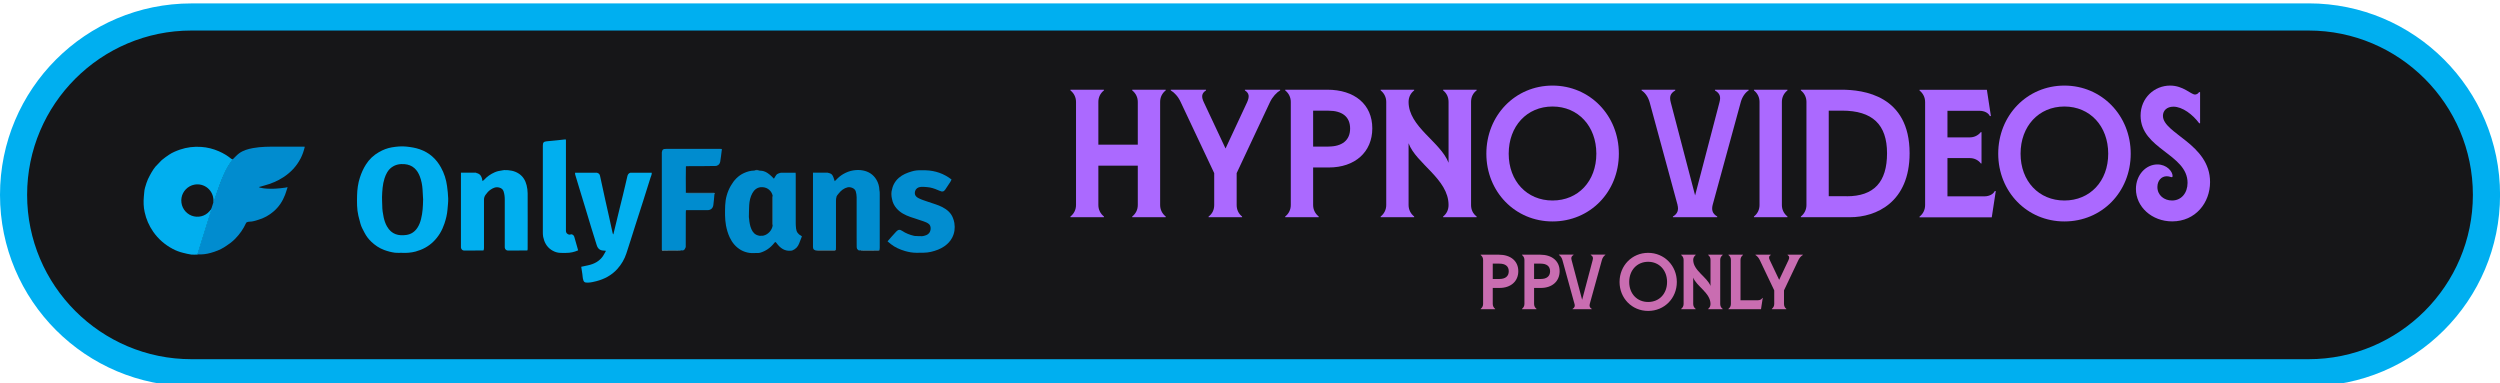
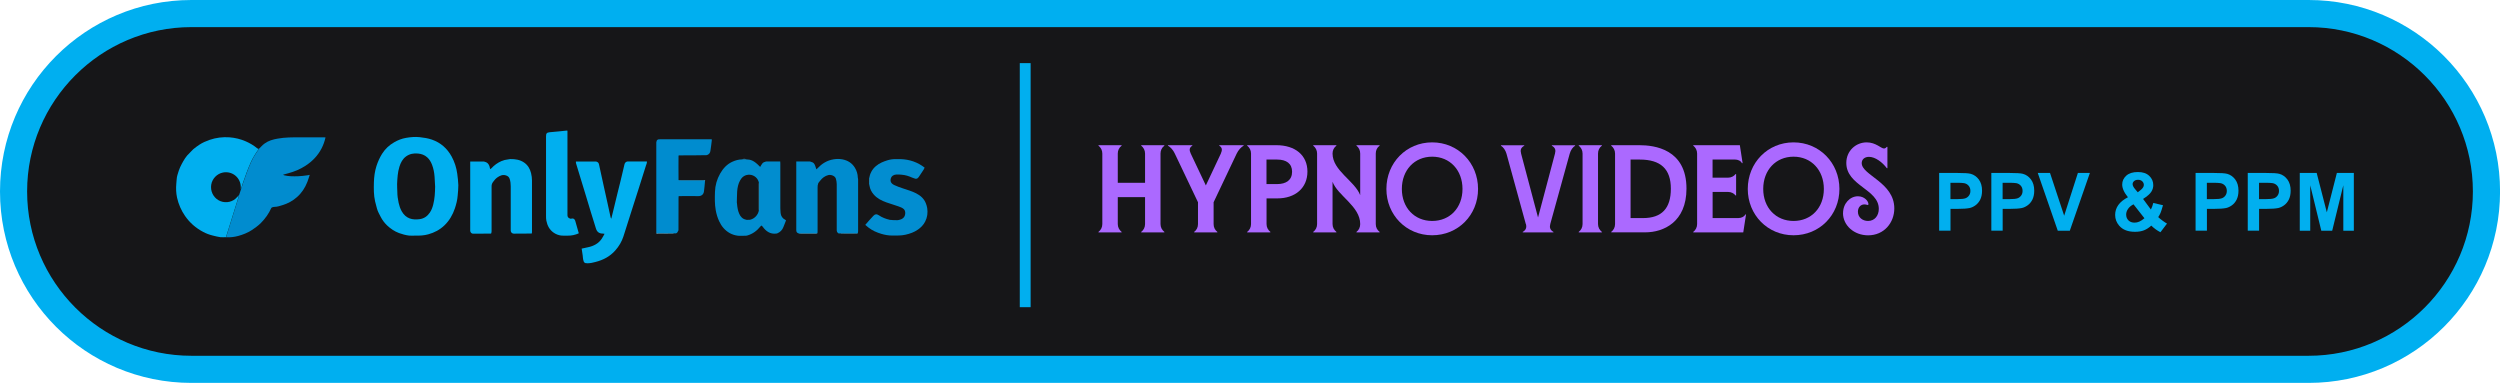
<svg xmlns="http://www.w3.org/2000/svg" id="Layer_1" viewBox="0 0 460.96 70.6">
  <defs>
-     <style>.cls-1{fill:#40b4e6;}.cls-1,.cls-2,.cls-3,.cls-4,.cls-5,.cls-6,.cls-7,.cls-8,.cls-9,.cls-10,.cls-11,.cls-12,.cls-13,.cls-14,.cls-15,.cls-16,.cls-17,.cls-18,.cls-19,.cls-20,.cls-21,.cls-22{stroke-width:0px;}.cls-2{fill:#40b9ea;}.cls-3{fill:#40a9db;}.cls-4{fill:#00aff0;}.cls-5{fill:#bfe7f8;}.cls-6{fill:#02b0ef;}.cls-7{fill:#bee2f3;}.cls-8{fill:#018ccf;}.cls-9{fill:#40c3f3;}.cls-10{fill:#28a1da;}.cls-11{fill:#ab69ff;}.cls-12{fill:#b3def2;}.cls-13{fill:#01afef;}.cls-14{fill:#018dcf;}.cls-15{fill:#5db9e3;}.cls-16{fill:#161618;}.cls-17{fill:#40bdee;}.cls-18{fill:#008ccf;}.cls-19{fill:#c96db1;}.cls-20{fill:#6bc8ee;}.cls-21{fill:#e6f7fd;}.cls-22{fill:#028dd0;}</style>
+     <style>.cls-1{fill:#40b4e6;}.cls-1,.cls-2,.cls-3,.cls-4,.cls-5,.cls-6,.cls-7,.cls-8,.cls-9,.cls-10,.cls-11,.cls-12,.cls-13,.cls-14,.cls-15,.cls-16,.cls-17,.cls-18,.cls-19,.cls-20,.cls-21{stroke-width:0px;}.cls-2{fill:#40b9ea;}.cls-3{fill:#40a9db;}.cls-4{fill:#00aff0;}.cls-22{fill:none;stroke:#01afef;stroke-miterlimit:10;stroke-width:2px;}.cls-5{fill:#bfe7f8;}.cls-6{fill:#02b0ef;}.cls-7{fill:#bee2f3;}.cls-8{fill:#018ccf;}.cls-9{fill:#40c3f3;}.cls-10{fill:#28a1da;}.cls-11{fill:#ab69ff;}.cls-12{fill:#b3def2;}.cls-13{fill:#01afef;}.cls-14{fill:#018dcf;}.cls-15{fill:#5db9e3;}.cls-16{fill:#161618;}.cls-17{fill:#40bdee;}.cls-18{fill:#008ccf;}.cls-19{fill:#6bc8ee;}.cls-20{fill:#e6f7fd;}.cls-21{fill:#028dd0;}</style>
  </defs>
-   <path class="cls-16" d="m35.3,68.72c-18.08,0-32.8-14.71-32.8-32.8S17.21,3.13,35.3,3.13h390.37c18.08,0,32.8,14.71,32.8,32.8s-14.71,32.8-32.8,32.8H35.3Z" />
-   <path class="cls-4" d="m425.66,5.63c16.71,0,30.3,13.59,30.3,30.3s-13.59,30.3-30.3,30.3H35.3c-16.71,0-30.3-13.59-30.3-30.3S18.59,5.63,35.3,5.63h390.37m0-5H35.3C15.8.63,0,16.43,0,35.93H0C0,55.42,15.8,71.22,35.3,71.22h390.37c19.49,0,35.3-15.8,35.3-35.3h0c0-19.49-15.8-35.3-35.3-35.3h0Z" />
-   <path class="cls-11" d="m208.76,39.92c.64-.5,1.03-1.24,1.03-2.12v-7.25h-7.27v7.25c0,.87.39,1.61,1.03,2.12v.13h-6.18v-.13c.64-.5,1.03-1.24,1.03-2.12v-19.01c0-.87-.39-1.61-1.03-2.12v-.13h6.18v.13c-.64.5-1.03,1.24-1.03,2.12v7.89h7.27v-7.89c0-.87-.39-1.61-1.03-2.12v-.13h6.18v.13c-.64.5-1.03,1.24-1.03,2.12v19.01c0,.87.39,1.61,1.03,2.12v.13h-6.18v-.13Z" />
-   <path class="cls-11" d="m222.85,39.92c.68-.5,1.03-1.24,1.03-2.12v-5.88l-6.18-13.1c-.45-1.01-1.19-1.78-1.83-2.15v-.13h6.5v.13c-.84.54-.87,1.18-.42,2.15l4.02,8.56,3.99-8.56c.42-.97.42-1.61-.42-2.15v-.13h6.5v.13c-.64.37-1.38,1.14-1.87,2.15l-6.15,13.1v5.88c0,.87.35,1.61,1,2.12v.13h-6.18v-.13Z" />
-   <path class="cls-11" d="m243.15,39.92v.13h-6.18v-.13c.64-.5,1.03-1.24,1.03-2.12v-19.01c0-.87-.39-1.61-1.03-2.12v-.13h7.76c5.05,0,8.3,2.72,8.3,7.12s-3.22,7.22-8.01,7.22h-2.9v6.92c0,.87.39,1.61,1.03,2.12Zm1.8-12.9c2.45,0,3.99-1.11,3.99-3.32s-1.51-3.29-3.99-3.29h-2.83v6.62h2.83Z" />
-   <path class="cls-11" d="m254.57,39.92c.64-.5,1.03-1.24,1.03-2.12v-19.01c0-.87-.39-1.61-1.03-2.12v-.13h6.18v.13c-.64.5-1.03,1.24-1.03,2.12,0,4.6,5.89,7.36,7.37,11.22v-11.22c0-.87-.35-1.61-1-2.12v-.13h6.18v.13c-.68.5-1.03,1.24-1.03,2.12v19.01c0,.87.35,1.61,1.03,2.12v.13h-6.18v-.13c.64-.5,1-1.24,1-2.12,0-4.8-5.99-7.62-7.37-11.39v11.39c0,.87.39,1.61,1.03,2.12v.13h-6.18v-.13Z" />
-   <path class="cls-11" d="m274.06,28.34c0-7.05,5.31-12.56,12.2-12.56s12.23,5.51,12.23,12.56-5.31,12.49-12.23,12.49-12.2-5.51-12.2-12.49Zm12.2,8.63c4.73,0,8.08-3.56,8.08-8.63s-3.35-8.7-8.08-8.7-8.08,3.63-8.08,8.7,3.38,8.63,8.08,8.63Z" />
-   <path class="cls-11" d="m309.31,37.77l-5.15-18.94c-.29-1.01-.87-1.78-1.48-2.15v-.13h6.21v.13c-.93.54-1.09,1.18-.84,2.15l4.5,17.2,4.5-17.2c.26-.97.1-1.61-.84-2.15v-.13h6.21v.13c-.61.37-1.19,1.18-1.45,2.15l-5.18,18.94c-.22.87-.1,1.61.84,2.15v.13h-8.17v-.13c.87-.5,1.09-1.21.84-2.15Z" />
-   <path class="cls-11" d="m323.4,39.92c.64-.5,1.03-1.24,1.03-2.12v-19.01c0-.87-.39-1.61-1.03-2.12v-.13h6.18v.13c-.64.5-1.03,1.24-1.03,2.12v19.01c0,.87.39,1.61,1.03,2.12v.13h-6.18v-.13Z" />
-   <path class="cls-11" d="m332.05,39.92c.64-.5,1.03-1.24,1.03-2.12v-19.01c0-.87-.39-1.61-1.03-2.12v-.13h7.47c4.05,0,12.58,1.04,12.58,11.72,0,9.03-6.15,11.79-10.97,11.79h-9.08v-.13Zm8.46-3.73c5.02,0,7.43-2.62,7.43-7.93s-2.7-7.86-8.3-7.86h-2.45v15.78h3.31Z" />
-   <path class="cls-11" d="m365.23,30.12c-.48-.6-1.19-.97-2.03-.97h-4.12v7.05h6.85c.84,0,1.61-.4,1.87-.97h.19l-.74,4.84h-13.32v-.13c.64-.5,1.03-1.24,1.03-2.12v-19.01c0-.87-.39-1.61-1.03-2.12v-.13h12.42l.74,4.84h-.19c-.29-.6-1.03-.97-1.93-.97h-5.89v4.9h4.12c.84,0,1.54-.37,2.03-.97h.13v5.78h-.13Z" />
-   <path class="cls-11" d="m368.44,28.34c0-7.05,5.31-12.56,12.2-12.56s12.23,5.51,12.23,12.56-5.31,12.49-12.23,12.49-12.2-5.51-12.2-12.49Zm12.2,8.63c4.73,0,8.08-3.56,8.08-8.63s-3.35-8.7-8.08-8.7-8.08,3.63-8.08,8.7,3.38,8.63,8.08,8.63Z" />
-   <path class="cls-11" d="m393.83,34.85c0-2.59,1.83-4.53,3.96-4.53,1.74,0,2.8,1.31,2.8,2.12,0,.17-.06.23-.16.23-.16,0-.45-.17-.93-.17-.97,0-1.71.81-1.71,1.98,0,1.54,1.26,2.49,2.7,2.49,1.74,0,2.86-1.41,2.86-3.26,0-5.31-8.66-6.21-8.66-12.39,0-3.29,2.57-5.54,5.44-5.54,2.45,0,3.83,1.65,4.6,1.65.23,0,.55-.13.74-.44h.19v5.74h-.16c-1.19-1.61-3.09-3.06-4.76-3.06-1.22,0-1.93.74-1.93,1.68,0,3.29,8.69,5.17,8.69,12.22,0,3.83-2.7,7.25-6.98,7.25-3.76,0-6.69-2.69-6.69-5.98Z" />
-   <path class="cls-19" d="m275.68,56.95v.06h-2.67v-.06c.28-.22.45-.53.45-.9v-8.13c0-.37-.17-.69-.45-.9v-.06h3.35c2.18,0,3.59,1.16,3.59,3.04s-1.39,3.09-3.46,3.09h-1.25v2.96c0,.37.17.69.45.9Zm.78-5.51c1.06,0,1.73-.47,1.73-1.42s-.65-1.41-1.73-1.41h-1.22v2.83h1.22Z" />
-   <path class="cls-19" d="m283.3,56.95v.06h-2.67v-.06c.28-.22.45-.53.45-.9v-8.13c0-.37-.17-.69-.45-.9v-.06h3.35c2.18,0,3.59,1.16,3.59,3.04s-1.39,3.09-3.46,3.09h-1.25v2.96c0,.37.17.69.45.9Zm.78-5.51c1.06,0,1.73-.47,1.73-1.42s-.65-1.41-1.73-1.41h-1.22v2.83h1.22Z" />
-   <path class="cls-19" d="m290.31,56.03l-2.23-8.1c-.12-.43-.38-.76-.64-.92v-.06h2.69v.06c-.4.23-.47.5-.36.92l1.95,7.35,1.95-7.35c.11-.42.04-.69-.36-.92v-.06h2.69v.06c-.26.16-.51.5-.63.92l-2.24,8.1c-.1.37-.04.69.36.92v.06h-3.53v-.06c.38-.22.47-.52.36-.92Z" />
-   <path class="cls-19" d="m298.62,51.99c0-3.02,2.3-5.37,5.27-5.37s5.29,2.35,5.29,5.37-2.3,5.34-5.29,5.34-5.27-2.35-5.27-5.34Zm5.27,3.69c2.05,0,3.49-1.52,3.49-3.69s-1.45-3.72-3.49-3.72-3.49,1.55-3.49,3.72,1.46,3.69,3.49,3.69Z" />
-   <path class="cls-19" d="m309.98,56.95c.28-.22.45-.53.45-.9v-8.13c0-.37-.17-.69-.45-.9v-.06h2.67v.06c-.28.22-.45.53-.45.9,0,1.97,2.55,3.14,3.19,4.8v-4.8c0-.37-.15-.69-.43-.9v-.06h2.67v.06c-.29.22-.45.53-.45.9v8.13c0,.37.15.69.45.9v.06h-2.67v-.06c.28-.22.43-.53.43-.9,0-2.05-2.59-3.26-3.19-4.87v4.87c0,.37.17.69.45.9v.06h-2.67v-.06Z" />
-   <path class="cls-19" d="m318.7,56.95c.28-.22.45-.53.45-.9v-8.13c0-.37-.17-.69-.45-.9v-.06h2.67v.06c-.28.22-.45.53-.45.9v7.44h3.23c.36,0,.68-.17.79-.42h.08l-.32,2.07h-6.01v-.06Z" />
-   <path class="cls-19" d="m326.69,56.95c.29-.22.45-.53.45-.9v-2.51l-2.67-5.6c-.2-.43-.52-.76-.79-.92v-.06h2.81v.06c-.36.23-.38.5-.18.92l1.74,3.66,1.73-3.66c.18-.42.18-.69-.18-.92v-.06h2.81v.06c-.28.16-.6.49-.81.92l-2.66,5.6v2.51c0,.37.15.69.43.9v.06h-2.67v-.06Z" />
-   <path class="cls-8" d="m42.92,29.37c.39-.37.74-.78,1.16-1.09.76-.56,1.66-.81,2.59-.98,1.48-.27,2.97-.26,4.47-.26,1.58,0,3.15,0,4.73,0,.1,0,.21.01.33.02-.18.76-.42,1.47-.77,2.15-.75,1.45-1.83,2.59-3.2,3.48-1.07.7-2.24,1.18-3.47,1.51-.32.09-.65.18-1.02.28.08.05.13.11.19.12.9.22,1.82.22,2.74.19.64-.02,1.28-.11,1.92-.19.12-.02.24-.05.44-.09-.17.51-.3.97-.47,1.42-.45,1.17-1.13,2.2-2.07,3.02-.85.74-1.83,1.29-2.93,1.6-.49.14-.98.32-1.51.32-.17,0-.33.04-.49.09-.07.02-.16.09-.19.16-.5,1.12-1.2,2.09-2.06,2.96-.56.56-1.19,1.01-1.85,1.43-.82.53-1.72.88-2.65,1.13-.76.21-1.55.31-2.35.27-.03-.02-.05-.05-.08-.07.5-1.6,1-3.2,1.5-4.8.32-1.03.65-2.06.97-3.1.04-.12.04-.26.06-.39h0s.06-.1.09-.16c.11-.34.22-.68.33-1.03.14-.41.27-.82.41-1.23.48-1.41.98-2.82,1.59-4.18.42-.93.95-1.79,1.56-2.61Z" />
-   <path class="cls-13" d="m42.92,29.37c-.61.82-1.14,1.67-1.56,2.61-.62,1.36-1.11,2.77-1.59,4.18-.14.41-.27.82-.41,1.23,0-.13,0-.26,0-.4,0-1.9-1.68-3.3-3.54-2.94-1.19.23-2.15,1.22-2.35,2.41-.21,1.26.37,2.48,1.45,3.11,1.07.62,2.45.5,3.38-.3.24-.21.43-.46.65-.69-.02.13-.02.26-.06.39-.32,1.03-.65,2.07-.97,3.1-.5,1.6-1,3.2-1.5,4.8,0,.02,0,.05,0,.07-.38,0-.77.04-1.15,0-.51-.07-1-.2-1.5-.32-.67-.16-1.31-.4-1.91-.72-1.45-.77-2.66-1.81-3.61-3.17-.77-1.11-1.3-2.32-1.58-3.63-.21-.93-.23-1.88-.15-2.83.02-.25.06-.51.07-.76.02-.62.24-1.2.42-1.78.15-.47.36-.91.6-1.35.42-.78.86-1.55,1.54-2.16.27-.24.47-.54.75-.76.4-.33.82-.63,1.25-.92.62-.42,1.31-.7,2.02-.95,1.28-.44,2.61-.6,3.96-.5,1.12.08,2.19.35,3.22.8.82.36,1.59.81,2.28,1.38.08.07.21.09.32.13Z" />
-   <path class="cls-13" d="m74.15,46.61c-.44,0-.88.04-1.31-.01-.69-.09-1.36-.27-2.01-.51-.9-.33-1.67-.86-2.35-1.5-.52-.49-.96-1.07-1.29-1.72-.27-.53-.58-1.05-.73-1.63-.13-.48-.27-.96-.38-1.45-.29-1.24-.27-2.5-.24-3.76.03-1.11.17-2.22.52-3.29.28-.86.64-1.67,1.12-2.42.6-.95,1.4-1.7,2.39-2.27.75-.43,1.54-.74,2.37-.88.89-.15,1.79-.24,2.71-.14.84.09,1.66.22,2.46.5,1.75.61,3.03,1.76,3.91,3.37.59,1.07.95,2.21,1.11,3.42.1.76.19,1.52.21,2.28.02.68-.08,1.37-.13,2.05-.07.88-.28,1.73-.56,2.57-.43,1.28-1.09,2.42-2.07,3.36-.92.89-2.01,1.46-3.25,1.8-.82.22-1.65.27-2.49.25Zm3.87-9.75c-.04-.65-.07-1.29-.11-1.94-.05-.82-.21-1.62-.5-2.39-.22-.57-.52-1.1-.99-1.52-.51-.46-1.13-.68-1.8-.74-.87-.08-1.69.06-2.41.59-.69.51-1.05,1.24-1.31,2.03-.36,1.12-.42,2.28-.46,3.44-.02.51.04,1.03.04,1.54,0,.74.1,1.47.26,2.2.13.58.31,1.14.61,1.67.86,1.52,2.18,1.78,3.58,1.58.87-.12,1.55-.59,2.03-1.32.33-.5.54-1.06.68-1.64.29-1.15.35-2.32.37-3.5Z" />
-   <path class="cls-14" d="m143.95,31.85h2.75c0,.14.02.28.02.42,0,2.98,0,5.96,0,8.94,0,.3.03.61.06.91.06.63.39,1.08.95,1.36.03.02.06.05.13.1-.07.18-.14.37-.22.56-.1.26-.2.51-.3.77-.23.6-.64,1.02-1.23,1.26-.07.03-.15.04-.22.05-1.19.14-2.02-.46-2.68-1.36-.22-.29-.26-.31-.47-.03-.69.86-1.55,1.48-2.62,1.78-.19.05-.39.04-.59.04-.45,0-.91.04-1.35-.02-.53-.08-1.05-.24-1.53-.51-.97-.55-1.65-1.37-2.11-2.36-.32-.69-.54-1.43-.68-2.19-.22-1.23-.19-2.46-.15-3.69.05-1.28.39-2.49,1.02-3.6.58-1.02,1.35-1.87,2.44-2.37.61-.28,1.24-.45,1.92-.46.3,0,.59,0,.89,0,.78.03,1.46.14,2.72,1.5.15-.23.27-.47.43-.69.18-.23.47-.3.73-.39.03,0,.06,0,.08,0Zm-3.66,2.66c-.74.08-1.23.5-1.57,1.12-.38.68-.53,1.43-.58,2.2-.04.72-.04,1.45-.06,2.17.01.11.03.22.04.34.06.66.16,1.31.43,1.92.26.6.67,1.04,1.34,1.18.06.01.11.03.17.04.21,0,.42-.01.63-.02.03,0,.06-.01.09-.02.83-.19,1.56-.98,1.68-1.83.02-.1.05-.2.05-.3,0-1.65,0-3.31,0-4.96,0-.1-.04-.2-.05-.3-.2-.84-.91-1.46-1.77-1.53-.13,0-.27,0-.4,0Z" />
-   <path class="cls-6" d="m116.29,31.85h3.88c.03.32-.12.59-.21.86-.45,1.46-.92,2.92-1.38,4.38-.52,1.62-1.04,3.24-1.56,4.86-.51,1.6-1,3.2-1.53,4.79-.35,1.06-.9,2-1.65,2.84-1.06,1.18-2.39,1.88-3.9,2.27-.49.12-.98.24-1.49.26-.05,0-.11,0-.16,0-.57.02-.7-.19-.82-.78-.05-.25-.05-.51-.09-.77-.06-.45-.14-.89-.21-1.37.45-.1.85-.19,1.25-.27,1.13-.24,2.1-.74,2.77-1.72.19-.29.34-.61.54-.95-.14-.02-.24-.04-.33-.04-.71,0-1.15-.3-1.37-.99-.35-1.1-.69-2.2-1.03-3.31-.37-1.23-.74-2.45-1.11-3.68-.37-1.21-.74-2.43-1.11-3.64-.24-.8-.49-1.59-.72-2.39-.03-.11-.02-.23-.03-.35,1.39,0,2.73,0,4.06,0,.03.02.06.03.09.05.28.07.4.28.46.54.33,1.48.64,2.97.97,4.45.24,1.09.49,2.17.73,3.26.21.96.42,1.92.63,2.87.01.06.06.11.12.21.13-.54.25-1.01.36-1.49.28-1.16.56-2.32.84-3.47.19-.8.4-1.59.59-2.39.16-.65.31-1.3.46-1.94.11-.47.23-.95.33-1.42.07-.33.22-.57.55-.67.03,0,.06,0,.08,0Z" />
-   <path class="cls-13" d="m87.84,31.9c.79.15,1.01.75,1.13,1.49.11-.09.2-.14.27-.21.55-.61,1.2-1.07,1.95-1.4.43-.19.88-.3,1.34-.35.14-.01.28-.06.42-.07.99-.02,1.94.12,2.78.7.74.51,1.16,1.25,1.37,2.1.12.48.19.99.19,1.48.02,3.39,0,6.78,0,10.17,0,.11-.02.21-.02.31-.02.02-.05.04-.07.06-1.18,0-2.36.02-3.53.02-.32,0-.57-.24-.6-.56-.01-.12,0-.24,0-.36,0-2.83,0-5.67,0-8.5,0-.51-.06-1.01-.22-1.5-.12-.38-.4-.58-.78-.69-.62-.18-1.15.06-1.63.39-.37.25-.66.59-.92.96-.19.27-.28.55-.28.88,0,2.97,0,5.93,0,8.9,0,.14-.04.27-.06.41-.03.02-.06.04-.08.05-1.18,0-2.36.02-3.53.02-.29,0-.54-.24-.58-.55-.01-.12,0-.24,0-.36,0-4.33,0-8.66,0-12.99,0-.14,0-.28,0-.46.95,0,1.86,0,2.77,0,.03.02.06.03.09.05Z" />
-   <path class="cls-18" d="m150.46,46.2c-.44-.14-.54-.26-.56-.67,0-.11,0-.21,0-.32,0-4.3,0-8.6,0-12.9v-.47c.92,0,1.82,0,2.71,0,.06.02.11.03.17.05.64.16.77.33,1.13,1.52.1-.1.2-.18.28-.27.38-.41.81-.77,1.3-1.05.57-.33,1.17-.56,1.82-.67.59-.09,1.17-.11,1.76,0,1.08.2,1.93.74,2.5,1.67.37.6.56,1.27.58,1.98.02.11.03.22.05.33,0,.13.01.26.01.4,0,3.31,0,6.62,0,9.93,0,.14-.03.28-.05.42-.81,0-1.61-.01-2.42-.02-.37,0-.74.02-1.11.02-.13.02-.26.08-.38-.04-.02-.02-.04-.05-.07-.07-.03-.03-.06-.06-.09-.09-.02-.02-.04-.04-.06-.07,0-.02-.02-.05-.02-.07-.02-.08-.04-.16-.05-.24,0-.66,0-1.32-.01-1.99,0-2.41,0-4.82,0-7.23,0-.36-.07-.72-.16-1.06-.18-.62-1.03-.86-1.51-.75-.68.17-1.19.57-1.62,1.11-.2.26-.46.48-.46.84-.01.03-.02.06-.03.09,0,.14-.02.29-.03.43,0,2.89,0,5.77,0,8.66,0,.15-.01.29-.02.44-1.08,0-2.16,0-3.24,0-.14,0-.28.04-.41.07Z" />
-   <path class="cls-18" d="m133.07,27.78c-.09.67-.15,1.35-.27,2.02-.06.34-.25.63-.61.75-.05.02-.1.03-.16.05-.82,0-1.63.02-2.45.03-1.01,0-2.03,0-3.04.01-.02.02-.05.05-.07.07,0,.7-.02,1.4-.02,2.1,0,.91,0,1.83.01,2.74.14.03.27.08.41.08,1.15,0,2.3,0,3.45,0,.37,0,.74,0,1.11,0,.14,0,.27,0,.3.18-.06.67-.11,1.33-.2,2-.08.58-.48.95-1.1.94-1.29-.02-2.59,0-3.88,0-.03.02-.05.04-.08.06,0,.16-.02.32-.02.48,0,2.09,0,4.18-.01,6.28-.02.03-.03.06-.05.09-.05.1-.08.21-.15.3-.14.19-.32.27-.55.2-.17-.01-.34-.03-.51-.03-1.05,0-2.1-.01-3.15-.02,0-.11,0-.21,0-.32,0-5.78,0-11.57,0-17.35,0-.12,0-.24,0-.36.02-.08.04-.16.06-.23.03-.23.2-.32.39-.38.03,0,.06,0,.09,0,.11,0,.21-.01.32-.02,3.28,0,6.57,0,9.85,0,.09,0,.19-.01.28.01.04.01.07.09.1.13-.02.06-.03.11-.05.17Z" />
-   <path class="cls-22" d="m164.4,35.24c.17-.97.58-1.8,1.34-2.46.69-.59,1.51-.92,2.36-1.17.55-.17,1.15-.24,1.74-.21.28,0,.57,0,.85,0,1.76.06,3.34.6,4.76,1.7-.07.15-.13.29-.21.42-.31.49-.63.97-.96,1.45-.07.11-.18.19-.28.28-.06.02-.11.04-.17.05-.08,0-.15,0-.23,0-.04-.01-.07-.02-.11-.04-.17-.06-.35-.11-.51-.19-.66-.29-1.32-.52-2.05-.57-.38-.03-.75-.07-1.13-.04-.54.04-.93.33-1.06.75-.18.62.04,1.05.69,1.36.55.27,1.14.45,1.72.65.88.31,1.78.54,2.61.97.86.45,1.58,1.05,1.94,1.98.12.3.22.62.27.94.15.95.04,1.86-.41,2.72-.33.64-.82,1.15-1.42,1.57-.76.53-1.61.83-2.5,1.04-.88.21-1.77.15-2.66.17-.73,0-1.44-.13-2.13-.33-.93-.28-1.82-.66-2.59-1.27-.2-.16-.4-.33-.61-.51.24-.28.46-.55.69-.8.3-.33.6-.67.91-1,.35-.37.66-.43,1.08-.14.68.46,1.44.75,2.23.93.11.03.24.02.35.02.05,0,.11.01.16.02.32,0,.63.01.95.02.08-.01.17-.02.25-.04.39-.09.77-.2,1.04-.53.37-.44.4-1.3-.02-1.66-.28-.24-.65-.39-1-.51-.81-.29-1.63-.52-2.44-.81-.96-.34-1.87-.79-2.55-1.59-.43-.5-.72-1.07-.83-1.73-.02-.14-.05-.27-.08-.41.1-.35.1-.69,0-1.04Z" />
-   <path class="cls-13" d="m104.35,25.73v.51c0,5.33,0,10.65,0,15.98,0,.11,0,.21,0,.32,0,.24.08.45.28.58.17.11.34.2.58.11.28-.1.59.12.68.43.24.83.47,1.66.71,2.5-.71.31-1.42.47-2.17.47-.45,0-.9.03-1.35-.02-.53-.06-1.02-.26-1.46-.56-.85-.58-1.27-1.41-1.47-2.39-.06-.32-.06-.62-.06-.93,0-5.29,0-10.57,0-15.86,0-.59.14-.76.74-.82.63-.07,1.25-.11,1.88-.18.48-.05.96-.1,1.44-.16.05,0,.1,0,.2.02Z" />
-   <path class="cls-1" d="m131.73,35.82c-.03-.18-.16-.18-.3-.18-.37,0-.74,0-1.11,0-1.15,0-2.3,0-3.45,0-.14,0-.27-.05-.41-.08,1.73,0,3.46,0,5.19,0,.03,0,.05.01.12.03-.01.07-.03.15-.04.23Z" />
-   <path class="cls-20" d="m150.46,46.2c.14-.02.28-.07.41-.07,1.08,0,2.16,0,3.24,0-.08.03-.16.08-.24.08-1.14,0-2.28,0-3.42,0Z" />
-   <path class="cls-20" d="m122.03,46.12c1.05,0,2.1,0,3.15.02.17,0,.34.02.51.03-.12.01-.23.04-.35.04-.99,0-1.98,0-2.96,0-.12,0-.27.08-.34-.09Z" />
-   <path class="cls-20" d="m158.64,46.16c.37,0,.74-.03,1.11-.02.81,0,1.61,0,2.42.02-.07.02-.15.06-.22.06-1.04,0-2.08,0-3.12,0-.06,0-.12-.03-.18-.05Z" />
-   <path class="cls-17" d="m164.4,35.24c.1.35.1.69,0,1.04,0-.35,0-.69,0-1.04Z" />
-   <path class="cls-1" d="m139.98,31.42c-.3,0-.59,0-.89,0,.3-.12.59-.12.89,0Z" />
-   <path class="cls-1" d="m170.68,31.41c-.28,0-.57,0-.85,0,.28,0,.57,0,.85,0Z" />
-   <path class="cls-3" d="m162.21,35.4c-.02-.11-.03-.22-.05-.33.02.11.03.22.05.33Z" />
-   <path class="cls-3" d="m122.1,27.86c-.02.08-.04.16-.06.23.02-.08.04-.16.06-.23Z" />
-   <path class="cls-12" d="m170.27,43.52c-.08.01-.17.02-.25.04.08-.01.17-.02.25-.04Z" />
-   <path class="cls-3" d="m157.96,45.58c.02.08.04.16.05.24-.02-.08-.04-.16-.05-.24Z" />
-   <path class="cls-3" d="m152.78,31.9c-.06-.02-.11-.03-.17-.05.06.02.11.03.17.05Z" />
-   <path class="cls-15" d="m173.83,35.3c.06-.02.11-.04.17-.05-.06.02-.11.04-.17.05Z" />
-   <path class="cls-10" d="m132.03,30.6c.05-.02.1-.03.16-.05-.05.02-.1.03-.16.05Z" />
-   <path class="cls-12" d="m169.07,43.53c-.05,0-.11-.01-.16-.02.05,0,.11.01.16.02Z" />
-   <path class="cls-3" d="m133.07,27.78c.02-.06.03-.11.05-.17-.02.06-.03.11-.05.17Z" />
-   <path class="cls-15" d="m173.5,35.27s.07.02.11.04c-.04-.01-.07-.02-.11-.04Z" />
-   <path class="cls-5" d="m126.47,38.82s.05-.04.08-.06c-.03.02-.05.04-.08.06Z" />
-   <path class="cls-7" d="m154.16,36.6s.02-.06.03-.09c-.01.03-.02.06-.03.09Z" />
-   <path class="cls-3" d="m143.95,31.85s-.06,0-.08,0c.03,0,.06,0,.08,0Z" />
-   <path class="cls-3" d="m126.39,45.67s.03-.06.05-.09c-.02.03-.03.06-.05.09Z" />
-   <path class="cls-9" d="m116.29,31.85s-.06,0-.08,0c.03,0,.06,0,.08,0Z" />
-   <path class="cls-3" d="m158.04,45.89s.04.05.06.07c-.02-.02-.04-.04-.06-.07Z" />
-   <path class="cls-3" d="m158.2,46.05s.04.05.07.07c-.02-.02-.04-.05-.07-.07Z" />
-   <path class="cls-17" d="m89.1,46.19s.06-.04.08-.05c-.03.02-.06.04-.08.05Z" />
-   <path class="cls-17" d="m97.21,46.19s.05-.04.07-.06c-.02.02-.05.04-.07.06Z" />
-   <path class="cls-9" d="m110.18,31.9s-.06-.03-.09-.05c.03.02.06.03.09.05Z" />
-   <path class="cls-3" d="m122.57,27.48s-.06,0-.09,0c.03,0,.06,0,.09,0Z" />
-   <path class="cls-21" d="m126.47,30.71s.05-.05.07-.07c-.02.02-.05.05-.07.07Z" />
-   <path class="cls-3" d="m36.4,46.92s0-.05,0-.07c.03.02.05.05.08.07-.03,0-.06,0-.08,0Z" />
-   <path class="cls-9" d="m87.84,31.9s-.06-.03-.09-.05c.03.02.06.03.09.05Z" />
-   <path class="cls-13" d="m38.94,38.58c.03-.05.06-.11.09-.16-.03.05-.06.11-.09.16Z" />
-   <path class="cls-2" d="m142.46,41.61c0-.09-.02-.18-.02-.27,0-1.67,0-3.35,0-5.02,0-.09.01-.18.02-.27.02.1.05.2.05.3,0,1.65,0,3.31,0,4.96,0,.1-.04.2-.05.3Z" />
-   <path class="cls-1" d="m140.7,34.51c-.13,0-.27,0-.4,0,.13,0,.27,0,.4,0Z" />
-   <path class="cls-1" d="m138.08,40c.01.11.03.22.04.34-.01-.11-.03-.22-.04-.34Z" />
-   <path class="cls-12" d="m139.89,43.43c.06.01.11.03.17.04-.06-.01-.11-.03-.17-.04Z" />
-   <path class="cls-12" d="m140.69,43.46s.06-.01.09-.02c-.03,0-.06.01-.09.02Z" />
+   <path class="cls-16" d="m35.3,68.1c-18.08,0-32.8-14.71-32.8-32.8S17.21,2.5,35.3,2.5h390.37c18.08,0,32.8,14.71,32.8,32.8s-14.71,32.8-32.8,32.8H35.3Z" />
+   <path class="cls-4" d="m425.66,5c16.71,0,30.3,13.59,30.3,30.3s-13.59,30.3-30.3,30.3H35.3c-16.71,0-30.3-13.59-30.3-30.3S18.59,5,35.3,5h390.37m0-5H35.3C15.8,0,0,15.8,0,35.3h0c0,19.49,15.8,35.3,35.3,35.3h390.37c19.49,0,35.3-15.8,35.3-35.3h0c0-19.49-15.8-35.3-35.3-35.3h0Z" />
+   <path class="cls-11" d="m210.42,42.76c.45-.34.71-.85.71-1.45v-4.96h-5.03v4.96c0,.6.27,1.1.71,1.45v.09h-4.27v-.09c.45-.34.71-.85.71-1.45v-13c0-.6-.27-1.1-.71-1.45v-.09h4.27v.09c-.45.34-.71.85-.71,1.45v5.4h5.03v-5.4c0-.6-.27-1.1-.71-1.45v-.09h4.27v.09c-.45.34-.71.85-.71,1.45v13c0,.6.27,1.1.71,1.45v.09h-4.27v-.09Z" />
+   <path class="cls-11" d="m220.18,42.76c.47-.34.71-.85.71-1.45v-4.02l-4.27-8.96c-.31-.69-.82-1.22-1.27-1.47v-.09h4.5v.09c-.58.37-.6.8-.29,1.47l2.78,5.86,2.76-5.86c.29-.67.29-1.1-.29-1.47v-.09h4.5v.09c-.45.25-.96.78-1.29,1.47l-4.25,8.96v4.02c0,.6.24,1.1.69,1.45v.09h-4.27v-.09Z" />
+   <path class="cls-11" d="m234.23,42.76v.09h-4.27v-.09c.45-.34.71-.85.71-1.45v-13c0-.6-.27-1.1-.71-1.45v-.09h5.37c3.5,0,5.74,1.86,5.74,4.87s-2.23,4.94-5.54,4.94h-2v4.73c0,.6.27,1.1.71,1.45Zm1.25-8.82c1.69,0,2.76-.76,2.76-2.27s-1.05-2.25-2.76-2.25h-1.96v4.52h1.96Z" />
+   <path class="cls-11" d="m242.14,42.76c.45-.34.71-.85.71-1.45v-13c0-.6-.27-1.1-.71-1.45v-.09h4.27v.09c-.45.34-.71.85-.71,1.45,0,3.15,4.07,5.03,5.1,7.67v-7.67c0-.6-.25-1.1-.69-1.45v-.09h4.27v.09c-.47.34-.71.85-.71,1.45v13c0,.6.25,1.1.71,1.45v.09h-4.27v-.09c.45-.34.69-.85.69-1.45,0-3.28-4.14-5.21-5.1-7.79v7.79c0,.6.27,1.1.71,1.45v.09h-4.27v-.09Z" />
+   <path class="cls-11" d="m255.63,34.84c0-4.82,3.67-8.59,8.44-8.59s8.46,3.77,8.46,8.59-3.67,8.54-8.46,8.54-8.44-3.77-8.44-8.54Zm8.44,5.9c3.27,0,5.59-2.43,5.59-5.9s-2.32-5.95-5.59-5.95-5.59,2.48-5.59,5.95,2.34,5.9,5.59,5.9Z" />
+   <path class="cls-11" d="m281.33,41.29l-3.56-12.95c-.2-.69-.6-1.22-1.02-1.47v-.09h4.3v.09c-.65.37-.76.8-.58,1.47l3.12,11.76,3.12-11.76c.18-.67.07-1.1-.58-1.47v-.09h4.3v.09c-.42.25-.82.8-1,1.47l-3.58,12.95c-.16.6-.07,1.1.58,1.47v.09h-5.66v-.09c.6-.34.76-.83.58-1.47Z" />
+   <path class="cls-11" d="m291.09,42.76c.45-.34.71-.85.71-1.45v-13c0-.6-.27-1.1-.71-1.45v-.09h4.27v.09c-.45.34-.71.85-.71,1.45v13c0,.6.27,1.1.71,1.45v.09h-4.27v-.09Z" />
+   <path class="cls-11" d="m297.08,42.76c.45-.34.71-.85.71-1.45v-13c0-.6-.27-1.1-.71-1.45v-.09h5.17c2.8,0,8.71.71,8.71,8.01,0,6.18-4.25,8.06-7.59,8.06h-6.28v-.09Zm5.86-2.55c3.47,0,5.14-1.79,5.14-5.42s-1.87-5.37-5.74-5.37h-1.69v10.79h2.29Z" />
+   <path class="cls-11" d="m320.03,36.06c-.33-.41-.82-.67-1.4-.67h-2.85v4.82h4.74c.58,0,1.11-.28,1.29-.67h.13l-.51,3.31h-9.22v-.09c.45-.34.71-.85.71-1.45v-13c0-.6-.27-1.1-.71-1.45v-.09h8.59l.51,3.31h-.13c-.2-.41-.71-.67-1.34-.67h-4.07v3.35h2.85c.58,0,1.07-.25,1.4-.67h.09v3.95h-.09Z" />
+   <path class="cls-11" d="m322.26,34.84c0-4.82,3.67-8.59,8.44-8.59s8.46,3.77,8.46,8.59-3.67,8.54-8.46,8.54-8.44-3.77-8.44-8.54Zm8.44,5.9c3.27,0,5.59-2.43,5.59-5.9s-2.32-5.95-5.59-5.95-5.59,2.48-5.59,5.95,2.34,5.9,5.59,5.9Z" />
+   <path class="cls-11" d="m339.83,39.29c0-1.77,1.27-3.1,2.74-3.1,1.2,0,1.94.9,1.94,1.45,0,.11-.04.16-.11.16-.11,0-.31-.11-.65-.11-.67,0-1.18.55-1.18,1.35,0,1.06.87,1.7,1.87,1.7,1.2,0,1.98-.96,1.98-2.23,0-3.63-5.99-4.25-5.99-8.47,0-2.25,1.78-3.79,3.76-3.79,1.69,0,2.65,1.13,3.18,1.13.16,0,.38-.09.51-.3h.13v3.93h-.11c-.82-1.1-2.14-2.09-3.29-2.09-.85,0-1.34.51-1.34,1.15,0,2.25,6.01,3.54,6.01,8.36,0,2.62-1.87,4.96-4.83,4.96-2.6,0-4.63-1.84-4.63-4.09Z" />
+   <path class="cls-8" d="m47.71,27.47c.36-.34.68-.72,1.08-1.01.71-.52,1.54-.75,2.4-.9,1.37-.25,2.76-.24,4.14-.24,1.46,0,2.92,0,4.38,0,.1,0,.19.01.31.02-.16.71-.39,1.36-.71,1.99-.69,1.35-1.7,2.4-2.96,3.22-.99.65-2.07,1.1-3.21,1.4-.3.08-.6.16-.94.26.08.05.12.1.18.11.84.21,1.69.2,2.54.18.6-.02,1.19-.1,1.78-.18.11-.01.23-.04.41-.08-.16.47-.28.9-.44,1.31-.42,1.08-1.05,2.04-1.92,2.8-.78.69-1.7,1.19-2.71,1.49-.46.13-.91.3-1.39.3-.15,0-.31.04-.46.09-.07.02-.15.08-.18.15-.46,1.03-1.11,1.93-1.91,2.74-.52.52-1.11.93-1.71,1.33-.76.49-1.59.81-2.45,1.05-.7.19-1.44.29-2.17.25-.02-.02-.05-.04-.07-.06.46-1.48.93-2.96,1.39-4.44.3-.96.6-1.91.9-2.87.04-.11.04-.24.05-.36h0s.05-.1.08-.15c.1-.32.21-.63.31-.95.13-.38.25-.76.38-1.14.45-1.31.91-2.61,1.48-3.87.39-.86.88-1.66,1.45-2.42Z" />
+   <path class="cls-13" d="m47.71,27.47c-.56.76-1.05,1.55-1.45,2.42-.57,1.26-1.03,2.56-1.48,3.87-.13.38-.25.76-.38,1.14,0-.12,0-.24,0-.37,0-1.76-1.56-3.05-3.28-2.72-1.1.21-1.99,1.13-2.17,2.23-.19,1.16.34,2.3,1.34,2.88.99.57,2.27.46,3.13-.28.22-.19.4-.43.6-.64-.02.12-.02.24-.05.36-.3.96-.6,1.91-.9,2.87-.46,1.48-.93,2.96-1.39,4.44,0,.02,0,.04,0,.06-.36,0-.72.04-1.06,0-.47-.06-.93-.19-1.39-.3-.62-.15-1.21-.37-1.77-.67-1.35-.71-2.47-1.68-3.34-2.94-.71-1.03-1.2-2.15-1.47-3.36-.19-.86-.22-1.74-.14-2.62.02-.24.05-.47.06-.71.02-.58.22-1.11.39-1.65.14-.43.34-.85.55-1.25.39-.72.8-1.44,1.43-2,.25-.22.44-.5.69-.71.37-.31.76-.59,1.15-.85.58-.38,1.22-.65,1.87-.88,1.19-.41,2.42-.56,3.67-.47,1.03.08,2.03.32,2.99.74.76.33,1.47.75,2.11,1.28.08.06.19.08.29.12Z" />
+   <path class="cls-13" d="m76.64,43.44c-.4,0-.81.04-1.21,0-.64-.08-1.26-.25-1.86-.47-.83-.31-1.55-.8-2.18-1.39-.48-.46-.89-.99-1.2-1.6-.25-.49-.53-.97-.68-1.51-.12-.45-.25-.89-.35-1.34-.26-1.15-.25-2.32-.22-3.49.03-1.03.16-2.05.48-3.05.26-.79.6-1.55,1.04-2.25.56-.88,1.3-1.58,2.21-2.1.69-.4,1.43-.69,2.2-.82.82-.14,1.66-.22,2.51-.13.78.09,1.54.2,2.28.46,1.62.57,2.8,1.63,3.62,3.12.54.99.88,2.05,1.03,3.17.09.7.18,1.41.2,2.11.01.63-.07,1.27-.12,1.9-.06.82-.26,1.6-.52,2.38-.4,1.18-1.01,2.24-1.91,3.11-.85.82-1.87,1.36-3.01,1.67-.76.21-1.53.25-2.3.23Zm3.59-9.03c-.03-.6-.07-1.2-.1-1.79-.05-.76-.19-1.5-.46-2.22-.2-.53-.48-1.02-.91-1.4-.47-.42-1.04-.63-1.67-.69-.8-.08-1.56.05-2.23.54-.64.47-.98,1.15-1.21,1.88-.33,1.04-.38,2.11-.43,3.19-.02.48.04.95.04,1.43,0,.69.09,1.37.24,2.04.12.54.29,1.06.56,1.55.79,1.41,2.02,1.65,3.32,1.47.81-.11,1.43-.55,1.88-1.22.31-.46.5-.98.63-1.52.27-1.06.32-2.15.34-3.24Z" />
+   <path class="cls-14" d="m141.31,29.77h2.55c0,.13.02.26.02.39,0,2.76,0,5.52,0,8.28,0,.28.02.56.05.84.06.58.36,1,.88,1.26.03.02.06.04.12.09-.07.17-.13.35-.2.52-.09.24-.19.47-.28.71-.21.55-.59.94-1.14,1.17-.06.03-.13.04-.2.04-1.11.13-1.87-.43-2.48-1.26-.2-.27-.24-.28-.44-.03-.64.79-1.43,1.37-2.43,1.65-.17.05-.36.04-.55.04-.42,0-.84.04-1.25-.02-.49-.07-.98-.23-1.41-.47-.9-.51-1.53-1.27-1.95-2.19-.3-.64-.5-1.32-.63-2.03-.2-1.14-.18-2.27-.14-3.41.04-1.19.36-2.3.95-3.34.54-.95,1.25-1.73,2.26-2.19.57-.26,1.15-.42,1.78-.43.27,0,.55,0,.82,0,.72.03,1.35.13,2.52,1.39.13-.22.25-.44.4-.64.17-.22.43-.28.68-.36.03,0,.05,0,.08,0Zm-3.39,2.46c-.68.07-1.14.46-1.46,1.04-.35.63-.49,1.33-.54,2.04-.04.67-.04,1.34-.06,2.01.01.1.03.21.04.31.05.61.15,1.21.4,1.78.24.55.62.97,1.24,1.09.05.01.1.02.15.04.2,0,.39-.01.59-.02.03,0,.06-.01.08-.02.77-.18,1.44-.91,1.56-1.7.02-.09.05-.19.05-.28,0-1.53,0-3.06,0-4.6,0-.09-.03-.19-.05-.28-.18-.78-.84-1.35-1.64-1.42-.12,0-.25,0-.37,0Z" />
+   <path class="cls-6" d="m115.69,29.77h3.59c.03.29-.11.54-.19.8-.42,1.36-.85,2.71-1.28,4.06-.48,1.5-.96,3-1.44,4.5-.47,1.48-.93,2.96-1.41,4.44-.32.98-.83,1.85-1.53,2.63-.98,1.1-2.21,1.74-3.62,2.1-.45.12-.91.23-1.38.24-.05,0-.1,0-.15,0-.53.02-.65-.18-.76-.72-.05-.23-.05-.48-.08-.71-.06-.41-.13-.83-.19-1.27.41-.09.78-.17,1.16-.25,1.05-.22,1.95-.68,2.56-1.6.18-.27.32-.56.5-.88-.13-.02-.22-.04-.31-.04-.66,0-1.07-.28-1.27-.91-.33-1.02-.64-2.04-.95-3.06-.35-1.14-.69-2.27-1.03-3.41-.34-1.13-.69-2.25-1.03-3.37-.22-.74-.45-1.47-.67-2.21-.03-.1-.02-.21-.02-.32,1.29,0,2.53,0,3.76,0,.03.01.06.03.08.04.26.07.37.26.42.5.3,1.37.6,2.75.9,4.12.22,1.01.45,2.01.67,3.02.2.89.39,1.78.58,2.66.01.05.05.1.11.2.12-.5.23-.94.34-1.38.26-1.07.51-2.15.78-3.22.18-.74.37-1.47.55-2.21.15-.6.29-1.2.43-1.8.1-.44.22-.88.31-1.32.06-.31.2-.53.51-.62.03,0,.05,0,.08,0Z" />
+   <path class="cls-13" d="m89.33,29.82c.73.14.93.7,1.05,1.38.11-.08.19-.13.25-.19.51-.56,1.11-.99,1.81-1.3.4-.17.81-.28,1.25-.32.13-.01.26-.06.39-.06.92-.01,1.8.11,2.57.65.69.48,1.08,1.16,1.27,1.95.11.45.17.91.17,1.37.01,3.14,0,6.28,0,9.42,0,.1-.01.19-.02.29-.02.02-.04.03-.07.05-1.09,0-2.18.02-3.27.02-.29,0-.53-.22-.56-.52-.01-.11,0-.22,0-.33,0-2.62,0-5.25,0-7.87,0-.47-.05-.94-.2-1.39-.11-.35-.37-.54-.72-.64-.58-.17-1.07.06-1.51.36-.34.23-.61.54-.85.89-.18.25-.26.51-.25.82,0,2.75,0,5.49,0,8.24,0,.13-.04.25-.06.38-.03.02-.05.03-.08.05-1.09,0-2.18.02-3.27.02-.27,0-.5-.22-.53-.51-.01-.11,0-.22,0-.33,0-4.01,0-8.02,0-12.04,0-.13,0-.26,0-.43.88,0,1.72,0,2.56,0,.03.02.06.03.09.05Z" />
+   <path class="cls-18" d="m147.34,43.07c-.4-.13-.5-.25-.52-.62,0-.1,0-.2,0-.29,0-3.98,0-7.97,0-11.95v-.44c.86,0,1.69,0,2.51,0,.05.02.1.03.15.05.59.15.72.31,1.05,1.41.1-.09.18-.17.26-.25.36-.38.75-.71,1.2-.98.52-.31,1.08-.52,1.69-.62.55-.09,1.08-.1,1.63,0,1,.19,1.79.68,2.32,1.55.34.56.52,1.17.54,1.83.02.1.03.2.05.3,0,.12,0,.24,0,.37,0,3.07,0,6.13,0,9.2,0,.13-.03.26-.05.39-.75,0-1.49-.01-2.24-.01-.34,0-.68.01-1.03.02-.12.02-.24.07-.35-.04-.02-.02-.04-.04-.06-.06-.03-.03-.06-.06-.08-.08-.02-.02-.04-.04-.06-.06,0-.02-.02-.04-.02-.07-.02-.07-.03-.15-.05-.22,0-.61,0-1.23,0-1.84,0-2.23,0-4.47,0-6.7,0-.33-.06-.67-.15-.99-.16-.58-.96-.8-1.4-.69-.63.16-1.11.53-1.5,1.03-.19.24-.42.45-.43.78,0,.03-.02.06-.03.09,0,.13-.02.27-.02.4,0,2.68,0,5.35,0,8.03,0,.13-.01.27-.02.4-1,0-2,0-3,0-.13,0-.26.04-.38.06Z" />
+   <path class="cls-18" d="m131.23,26c-.08.62-.14,1.25-.25,1.87-.06.31-.23.58-.57.7-.05.01-.1.03-.14.04-.76,0-1.51.02-2.27.03-.94,0-1.88,0-2.82.01-.02.02-.05.04-.07.06,0,.65-.01,1.3-.01,1.95,0,.85,0,1.69.01,2.54.13.03.25.07.38.07,1.07,0,2.13,0,3.2,0,.34,0,.69,0,1.03,0,.13,0,.25,0,.27.17-.06.62-.1,1.24-.19,1.85-.07.54-.45.88-1.02.87-1.2-.02-2.4,0-3.59,0-.02.02-.05.04-.07.05,0,.15-.01.29-.01.44,0,1.94,0,3.88-.01,5.82-.02.03-.03.06-.05.08-.05.09-.08.2-.14.28-.13.17-.3.25-.51.19-.16-.01-.31-.03-.47-.03-.97,0-1.94-.01-2.92-.02,0-.1,0-.2,0-.29,0-5.36,0-10.72,0-16.08,0-.11,0-.22,0-.33.02-.07.04-.14.05-.22.03-.21.18-.3.36-.36.03,0,.05,0,.08,0,.1,0,.2-.01.29-.01,3.04,0,6.08,0,9.13,0,.09,0,.18-.01.26,0,.04,0,.06.08.09.12-.02.05-.03.1-.05.15Z" />
+   <path class="cls-21" d="m160.25,32.91c.15-.9.53-1.67,1.25-2.28.64-.55,1.4-.85,2.18-1.09.51-.15,1.06-.22,1.61-.2.26,0,.53,0,.79,0,1.63.06,3.1.55,4.41,1.57-.07.14-.12.27-.2.39-.29.45-.59.9-.89,1.34-.07.1-.17.17-.26.26-.05.02-.11.03-.16.05-.07,0-.14,0-.21,0-.03-.01-.07-.02-.1-.03-.16-.06-.32-.1-.48-.17-.61-.27-1.22-.48-1.9-.53-.35-.03-.7-.07-1.05-.04-.5.04-.87.3-.98.69-.17.57.04.97.64,1.26.51.25,1.06.42,1.59.61.81.28,1.65.5,2.42.9.8.41,1.46.97,1.8,1.84.11.28.2.57.25.87.14.88.03,1.73-.38,2.52-.31.6-.76,1.06-1.31,1.45-.7.5-1.49.77-2.32.96-.82.19-1.64.14-2.46.15-.68,0-1.34-.12-1.98-.31-.86-.26-1.69-.61-2.4-1.18-.19-.15-.37-.31-.57-.47.23-.26.43-.51.64-.74.28-.31.56-.62.84-.92.32-.35.61-.39,1-.13.63.43,1.33.69,2.07.86.11.02.22.01.33.02.05,0,.1.01.15.02.29,0,.59.01.88.02.08-.01.15-.02.23-.03.36-.08.71-.18.97-.49.34-.41.37-1.2-.02-1.54-.26-.22-.6-.36-.92-.47-.75-.27-1.51-.48-2.26-.75-.89-.32-1.73-.73-2.36-1.47-.4-.46-.67-.99-.77-1.6-.02-.13-.05-.25-.08-.38.1-.32.1-.64,0-.96Z" />
+   <path class="cls-13" d="m104.63,24.1v.47c0,4.93,0,9.87,0,14.8,0,.1,0,.2,0,.29,0,.23.08.42.26.54.16.1.31.18.54.1.26-.09.55.11.63.4.22.77.44,1.54.66,2.32-.65.29-1.31.44-2.01.43-.42,0-.84.03-1.25-.02-.49-.06-.95-.24-1.36-.52-.78-.54-1.18-1.3-1.36-2.22-.06-.29-.06-.58-.06-.86,0-4.9,0-9.79,0-14.69,0-.55.13-.7.69-.76.58-.06,1.16-.11,1.74-.16.45-.04.89-.1,1.34-.14.05,0,.1,0,.19.02Z" />
+   <path class="cls-1" d="m129.99,33.45c-.03-.16-.14-.17-.27-.17-.34,0-.69,0-1.03,0-1.07,0-2.13,0-3.2,0-.13,0-.25-.05-.38-.07,1.6,0,3.2,0,4.8,0,.02,0,.05.01.11.03-.01.07-.03.14-.04.21Z" />
+   <path class="cls-19" d="m147.34,43.07c.13-.02.26-.06.38-.06,1,0,2,0,3,0-.07.03-.15.07-.22.08-1.05,0-2.11,0-3.16,0Z" />
+   <path class="cls-19" d="m121,42.99c.97,0,1.94,0,2.92.02.16,0,.31.02.47.03-.11.01-.21.04-.32.04-.92,0-1.83,0-2.75,0-.11,0-.25.07-.32-.08Z" />
+   <path class="cls-19" d="m154.92,43.03c.34,0,.68-.02,1.03-.02.75,0,1.49,0,2.24.01-.07.02-.13.05-.2.05-.96,0-1.93,0-2.89,0-.06,0-.11-.03-.17-.05Z" />
+   <path class="cls-17" d="m160.25,32.91c.1.32.1.64,0,.96,0-.32,0-.64,0-.96Z" />
+   <path class="cls-1" d="m137.64,29.37c-.27,0-.55,0-.82,0,.27-.11.55-.11.82,0Z" />
+   <path class="cls-1" d="m166.08,29.36c-.26,0-.53,0-.79,0,.26,0,.53,0,.79,0Z" />
+   <path class="cls-3" d="m158.23,33.06c-.02-.1-.03-.2-.05-.3.02.1.03.2.05.3Z" />
+   <path class="cls-3" d="m121.06,26.07c-.02.07-.04.14-.05.22.02-.07.04-.14.05-.22Z" />
+   <path class="cls-12" d="m165.69,40.58c-.08.01-.15.02-.23.03.08-.01.15-.02.23-.03Z" />
+   <path class="cls-3" d="m154.29,42.49c.02.07.03.15.05.22-.02-.07-.03-.15-.05-.22Z" />
+   <path class="cls-3" d="m149.49,29.82c-.05-.02-.1-.03-.15-.05.05.02.1.03.15.05Z" />
+   <path class="cls-15" d="m168.99,32.97c.05-.02.11-.03.16-.05-.05.02-.11.03-.16.05Z" />
+   <path class="cls-10" d="m130.27,28.61s.1-.03.14-.04c-.05.01-.1.03-.14.04Z" />
+   <path class="cls-12" d="m164.58,40.59c-.05,0-.1-.01-.15-.02.05,0,.1.01.15.02Z" />
+   <path class="cls-3" d="m131.23,26c.02-.05.03-.1.05-.15-.02.05-.03.1-.05.15Z" />
+   <path class="cls-15" d="m168.69,32.94s.07.02.1.03c-.03-.01-.07-.02-.1-.03Z" />
+   <path class="cls-5" d="m125.11,36.23s.05-.04.07-.05c-.02.02-.05.04-.07.05Z" />
+   <path class="cls-7" d="m150.77,34.17s.02-.06.03-.09c0,.03-.02.06-.03.09Z" />
+   <path class="cls-3" d="m141.31,29.77s-.05,0-.08,0c.03,0,.05,0,.08,0Z" />
+   <path class="cls-3" d="m125.04,42.57s.03-.06.05-.08c-.02.03-.03.06-.05.08Z" />
+   <path class="cls-9" d="m115.69,29.77s-.05,0-.08,0c.03,0,.05,0,.08,0Z" />
+   <path class="cls-3" d="m154.37,42.78s.04.04.06.06c-.02-.02-.04-.04-.06-.06Z" />
+   <path class="cls-3" d="m154.51,42.92s.04.04.06.06c-.02-.02-.04-.04-.06-.06Z" />
+   <path class="cls-17" d="m90.5,43.05s.05-.03.08-.05c-.03.02-.05.03-.08.05Z" />
+   <path class="cls-17" d="m98.01,43.05s.04-.03.07-.05c-.02.02-.04.03-.07.05Z" />
+   <path class="cls-9" d="m110.02,29.82s-.06-.03-.08-.04c.03.02.06.03.08.04Z" />
+   <path class="cls-3" d="m121.5,25.72s-.05,0-.08,0c.03,0,.05,0,.08,0Z" />
+   <path class="cls-20" d="m125.11,28.72s.05-.04.07-.06c-.02.02-.05.04-.07.06Z" />
+   <path class="cls-3" d="m41.67,43.73s0-.04,0-.06c.02.02.05.04.07.06-.03,0-.05,0-.08,0Z" />
+   <path class="cls-9" d="m89.33,29.82s-.06-.03-.09-.05c.03.02.06.03.09.05Z" />
+   <path class="cls-13" d="m44.02,36.01c.03-.05.05-.1.08-.15-.03.05-.05.1-.08.15Z" />
+   <path class="cls-2" d="m139.93,38.81c0-.08-.02-.17-.02-.25,0-1.55,0-3.1,0-4.65,0-.08.01-.17.02-.25.02.09.05.19.05.28,0,1.53,0,3.06,0,4.6,0,.09-.03.19-.05.28Z" />
+   <path class="cls-1" d="m138.29,32.23c-.12,0-.25,0-.37,0,.12,0,.25,0,.37,0Z" />
+   <path class="cls-1" d="m135.87,37.32c.01.1.03.21.04.31-.01-.1-.03-.21-.04-.31Z" />
+   <path class="cls-12" d="m137.55,40.5c.05.01.1.02.15.04-.05-.01-.1-.02-.15-.04Z" />
+   <path class="cls-12" d="m138.29,40.52s.06-.01.08-.02c-.03,0-.06.01-.08.02Z" />
+   <line class="cls-22" x1="189.03" y1="11.64" x2="189.03" y2="56.64" />
+   <path class="cls-13" d="m357.55,42.54v-10.65h3.34c1.27,0,2.09.05,2.48.16.59.16,1.09.51,1.49,1.04.4.54.6,1.23.6,2.07,0,.65-.12,1.2-.34,1.65-.23.45-.52.79-.88,1.05-.35.25-.71.42-1.08.5-.5.1-1.22.15-2.16.15h-1.36v4.02h-2.08Zm2.08-8.84v3.02h1.14c.82,0,1.37-.06,1.65-.17.28-.11.49-.29.65-.52.16-.24.24-.51.24-.83,0-.39-.11-.71-.33-.96-.22-.25-.5-.41-.84-.47-.25-.05-.75-.07-1.5-.07h-1.01Z" />
+   <path class="cls-13" d="m367.17,42.54v-10.65h3.34c1.27,0,2.09.05,2.48.16.59.16,1.09.51,1.49,1.04.4.54.6,1.23.6,2.07,0,.65-.12,1.2-.34,1.65-.23.45-.52.79-.88,1.05-.35.25-.71.42-1.08.5-.5.1-1.22.15-2.16.15h-1.36v4.02h-2.08Zm2.08-8.84v3.02h1.14c.82,0,1.37-.06,1.65-.17.28-.11.49-.29.65-.52.16-.24.24-.51.24-.83,0-.39-.11-.71-.33-.96-.22-.25-.5-.41-.84-.47-.25-.05-.75-.07-1.5-.07h-1.01Z" />
+   <path class="cls-13" d="m379.42,42.54l-3.69-10.65h2.26l2.61,7.88,2.53-7.88h2.21l-3.7,10.65h-2.22Z" />
+   <path class="cls-13" d="m399.55,41.24l-1.2,1.58c-.59-.3-1.15-.7-1.69-1.22-.42.39-.86.67-1.33.86s-1.03.28-1.68.28c-1.29,0-2.25-.37-2.9-1.12-.5-.58-.75-1.24-.75-1.99,0-.68.2-1.3.59-1.84.39-.54.98-1.02,1.77-1.42-.35-.43-.62-.84-.79-1.23-.18-.39-.27-.76-.27-1.11,0-.64.25-1.19.75-1.64.5-.45,1.21-.67,2.14-.67s1.59.23,2.09.7.75,1.04.75,1.72c0,.43-.12.84-.37,1.23-.25.39-.75.83-1.51,1.31l1.44,1.95c.17-.31.31-.71.44-1.21l1.79.42c-.18.65-.33,1.13-.46,1.43-.13.3-.27.56-.42.76.22.21.51.45.86.7.35.25.61.42.77.5Zm-6.16-3.57c-.46.24-.8.52-1.02.86-.23.33-.34.68-.34,1.02,0,.44.14.8.42,1.08s.65.42,1.12.42c.31,0,.61-.06.89-.19s.6-.33.94-.62l-2.01-2.56Zm.77-2.21l.54-.42c.39-.31.59-.63.59-.94,0-.26-.1-.48-.29-.67-.19-.18-.45-.28-.77-.28s-.56.08-.74.24-.27.35-.27.56c0,.25.15.56.45.91l.49.58Z" />
+   <path class="cls-13" d="m404.83,42.54v-10.65h3.34c1.27,0,2.09.05,2.48.16.59.16,1.09.51,1.49,1.04.4.54.6,1.23.6,2.07,0,.65-.12,1.2-.34,1.65-.23.45-.52.79-.88,1.05-.35.25-.71.42-1.08.5-.5.1-1.22.15-2.16.15h-1.36v4.02h-2.08Zm2.08-8.84v3.02h1.14c.82,0,1.37-.06,1.65-.17.28-.11.49-.29.65-.52.16-.24.24-.51.24-.83,0-.39-.11-.71-.33-.96-.22-.25-.5-.41-.84-.47-.25-.05-.75-.07-1.5-.07h-1.01Z" />
+   <path class="cls-13" d="m414.45,42.54v-10.65h3.34c1.27,0,2.09.05,2.48.16.59.16,1.09.51,1.49,1.04.4.54.6,1.23.6,2.07,0,.65-.12,1.2-.34,1.65-.23.45-.52.79-.88,1.05-.35.25-.71.42-1.08.5-.5.1-1.22.15-2.16.15h-1.36v4.02h-2.08Zm2.08-8.84v3.02h1.14c.82,0,1.37-.06,1.65-.17.28-.11.49-.29.65-.52.16-.24.24-.51.24-.83,0-.39-.11-.71-.33-.96-.22-.25-.5-.41-.84-.47-.25-.05-.75-.07-1.5-.07h-1.01Z" />
+   <path class="cls-13" d="m424.04,42.54v-10.65h3.12l1.87,7.26,1.85-7.26h3.13v10.65h-1.94v-8.38l-2.05,8.38h-2.01l-2.04-8.38v8.38h-1.94Z" />
</svg>
